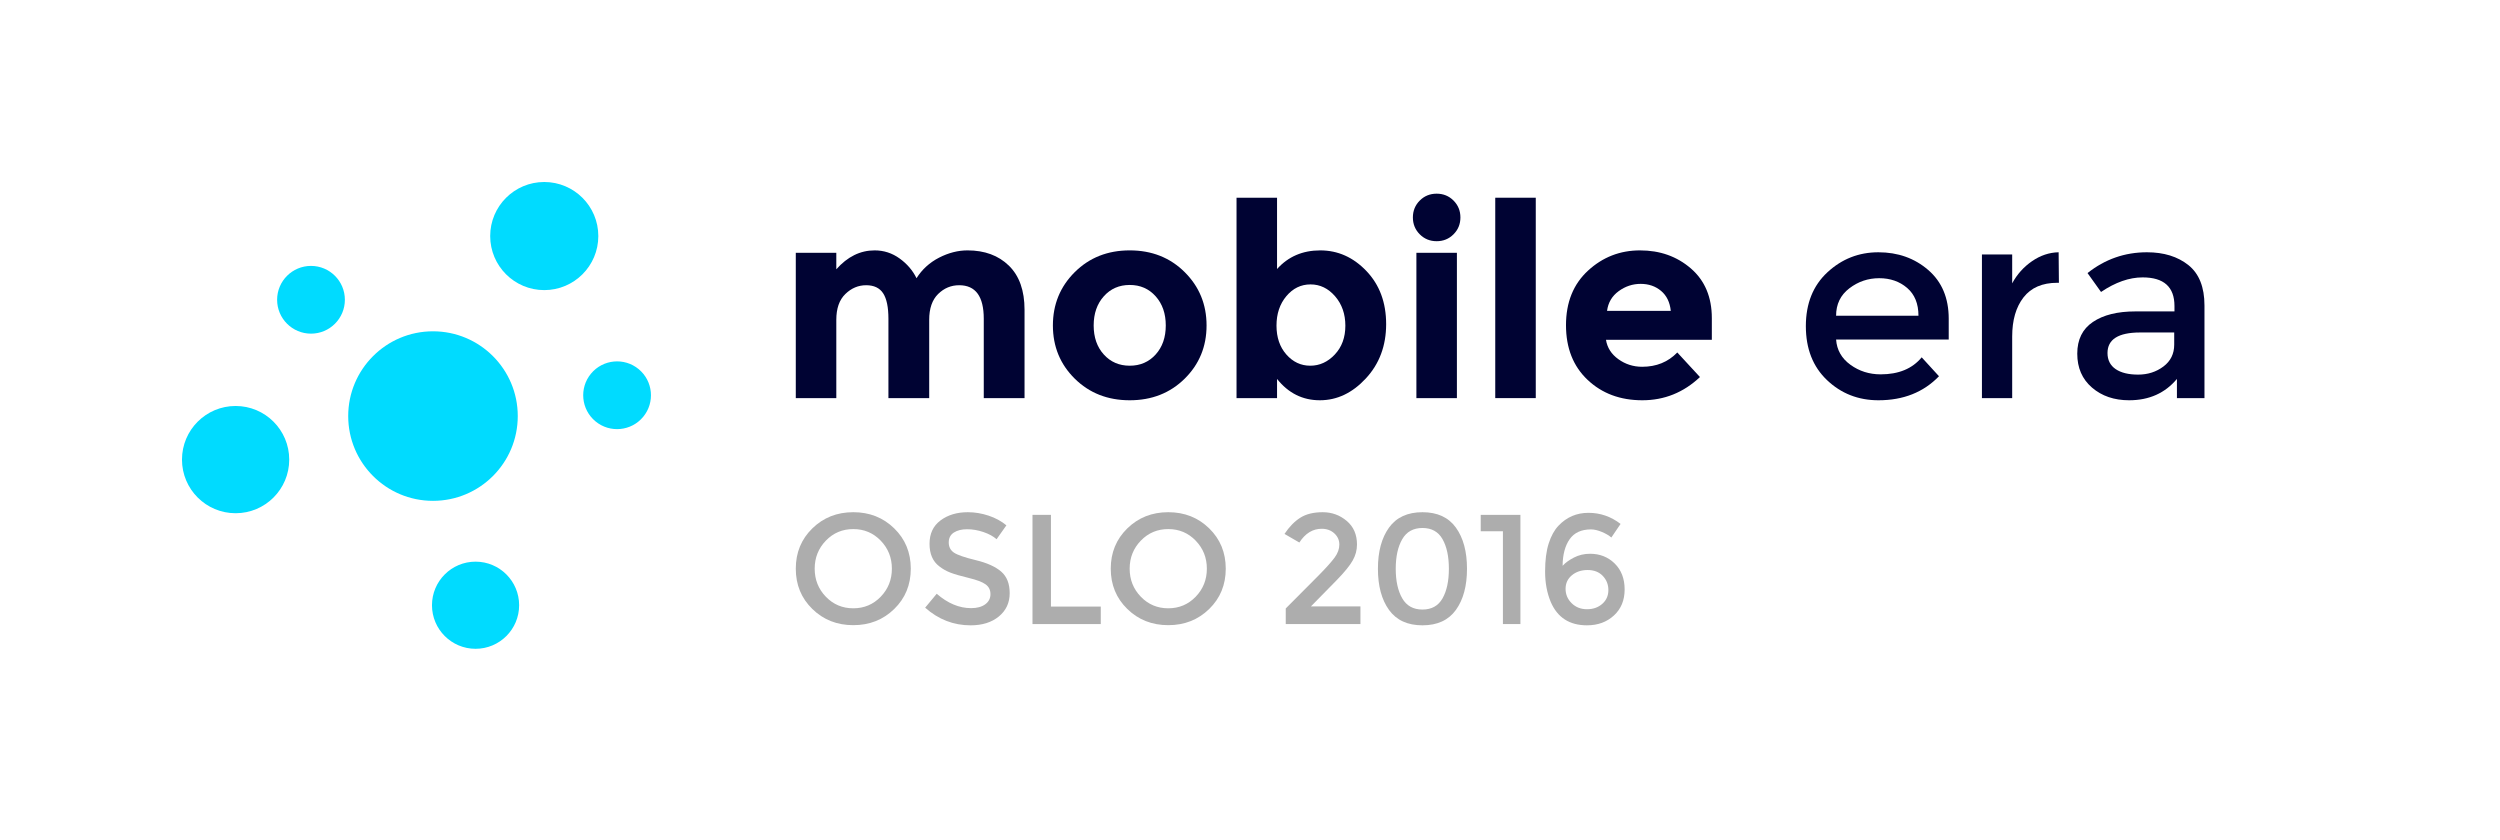
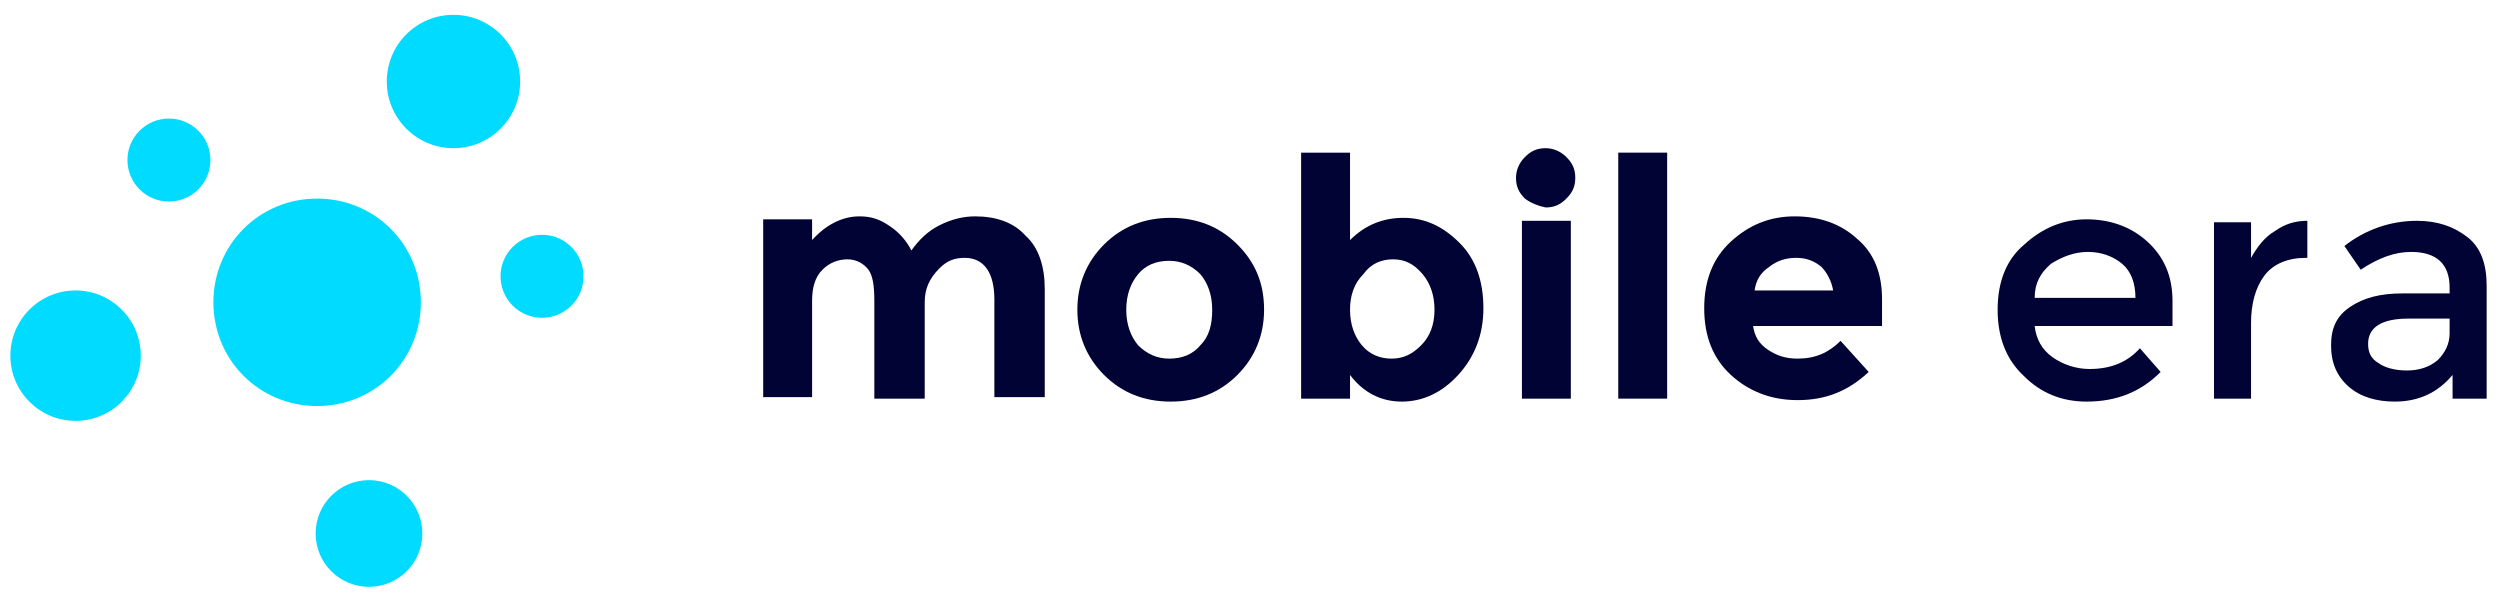
- <svg xmlns="http://www.w3.org/2000/svg" viewBox="0 0 275.333 92.445" height="92.445" width="275.333" xml:space="preserve" id="svg2" version="1.1">
-   <defs id="defs6">
-     <clipPath id="clipPath18" clipPathUnits="userSpaceOnUse">
-       <path id="path16" d="M 0,69.333 H 206.5 V 0 H 0 Z" />
-     </clipPath>
-   </defs>
-   <g transform="matrix(1.333333,0,0,-1.333333,0,92.44467)" id="g10">
-     <g id="g12">
-       <g clip-path="url(#clipPath18)" id="g14">
-         <g transform="translate(42.0796,34.9668)" id="g20">
-           <path id="path22" style="fill:#00dbff;fill-opacity:1;fill-rule:nonzero;stroke:none" d="m 0,0 c 0,-3.49 -2.825,-6.315 -6.315,-6.315 -3.485,0 -6.314,2.825 -6.314,6.315 0,3.485 2.829,6.314 6.314,6.314 C -2.825,6.314 0,3.485 0,0" />
-         </g>
-         <g transform="translate(42.7671,34.9668)" id="g24">
-           <path id="path26" style="fill:#00dbff;fill-opacity:1;fill-rule:nonzero;stroke:none" d="m 0,0 c 0,-3.87 -3.132,-7.003 -7.003,-7.003 -3.864,0 -7.002,3.133 -7.002,7.003 0,3.864 3.138,7.001 7.002,7.001 C -3.132,7.001 0,3.864 0,0" />
-         </g>
-         <g transform="translate(76.752,42.9189)" id="g28">
-           <path id="path30" style="fill:#000333;fill-opacity:1;fill-rule:nonzero;stroke:none" d="m 0,0 v -6.469 h -3.368 v 6.558 c 0,0.952 -0.145,1.651 -0.435,2.097 -0.29,0.446 -0.759,0.669 -1.405,0.669 -0.647,0 -1.22,-0.242 -1.718,-0.725 C -7.425,1.647 -7.673,0.937 -7.673,0 V -6.469 H -11.02 V 5.532 h 3.347 V 4.171 c 0.922,1.041 1.977,1.562 3.167,1.562 0.758,0 1.446,-0.223 2.064,-0.67 0.616,-0.445 1.082,-0.988 1.394,-1.628 0.461,0.729 1.082,1.294 1.862,1.696 0.782,0.401 1.566,0.602 2.354,0.602 1.413,0 2.551,-0.421 3.413,-1.26 C 7.443,3.632 7.875,2.417 7.875,0.825 V -6.469 H 4.507 V 0.089 C 4.507,1.933 3.83,2.855 2.477,2.855 1.808,2.855 1.228,2.613 0.736,2.13 0.246,1.647 0,0.937 0,0" />
-         </g>
-         <g transform="translate(90.3369,42.4502)" id="g32">
-           <path id="path34" style="fill:#000333;fill-opacity:1;fill-rule:nonzero;stroke:none" d="m 0,0 c 0,-0.981 0.279,-1.781 0.837,-2.398 0.558,-0.617 1.271,-0.926 2.142,-0.926 0.87,0 1.583,0.309 2.141,0.926 C 5.678,-1.781 5.956,-0.981 5.956,0 5.956,0.982 5.678,1.785 5.12,2.409 4.562,3.034 3.849,3.346 2.979,3.346 2.108,3.346 1.395,3.034 0.837,2.409 0.279,1.785 0,0.982 0,0 M 9.325,0 C 9.325,-1.74 8.723,-3.205 7.518,-4.395 6.313,-5.584 4.8,-6.179 2.979,-6.179 c -1.823,0 -3.335,0.595 -4.541,1.784 -1.204,1.19 -1.806,2.655 -1.806,4.395 0,1.74 0.602,3.208 1.806,4.406 1.206,1.197 2.718,1.796 4.541,1.796 C 4.8,6.202 6.313,5.603 7.518,4.406 8.723,3.208 9.325,1.74 9.325,0" />
-         </g>
-         <g transform="translate(105.4385,42.4395)" id="g36">
-           <path id="path38" style="fill:#000333;fill-opacity:1;fill-rule:nonzero;stroke:none" d="m 0,0 c 0,-0.975 0.271,-1.77 0.814,-2.387 0.543,-0.617 1.202,-0.926 1.975,-0.926 0.774,0 1.449,0.309 2.029,0.926 0.58,0.617 0.87,1.409 0.87,2.376 0,0.966 -0.282,1.777 -0.847,2.431 C 4.275,3.074 3.6,3.402 2.813,3.402 2.022,3.402 1.357,3.078 0.814,2.431 0.271,1.784 0,0.974 0,0 m 3.614,6.212 c 1.457,0 2.729,-0.568 3.815,-1.706 1.085,-1.138 1.628,-2.599 1.628,-4.383 0,-1.785 -0.558,-3.28 -1.673,-4.484 -1.116,-1.205 -2.383,-1.807 -3.803,-1.807 -1.421,0 -2.6,0.587 -3.536,1.762 V -5.99 h -3.346 v 16.553 h 3.346 v -5.89 c 0.922,1.026 2.111,1.539 3.569,1.539" />
-         </g>
-         <path id="path40" style="fill:#000333;fill-opacity:1;fill-rule:nonzero;stroke:none" d="m 120.34,36.45 h -3.346 v 12.001 h 3.346 z m -3.067,13.529 c -0.379,0.379 -0.569,0.844 -0.569,1.395 0,0.549 0.19,1.014 0.569,1.394 0.378,0.379 0.843,0.568 1.394,0.568 0.55,0 1.015,-0.189 1.394,-0.568 0.379,-0.38 0.569,-0.845 0.569,-1.394 0,-0.551 -0.19,-1.016 -0.569,-1.395 -0.379,-0.379 -0.844,-0.569 -1.394,-0.569 -0.551,0 -1.016,0.19 -1.394,0.569" />
-         <path id="path42" style="fill:#000333;fill-opacity:1;fill-rule:nonzero;stroke:none" d="m 126.854,36.45 h -3.346 v 16.552 h 3.346 z" />
-         <g transform="translate(137.2041,45.3057)" id="g44">
-           <path id="path46" style="fill:#000333;fill-opacity:1;fill-rule:nonzero;stroke:none" d="m 0,0 c -0.461,0.387 -1.023,0.58 -1.685,0.58 -0.661,0 -1.267,-0.201 -1.817,-0.602 -0.551,-0.402 -0.87,-0.945 -0.96,-1.629 H 0.803 C 0.729,-0.937 0.461,-0.387 0,0 M 3.212,-7.116 C 1.858,-8.395 0.27,-9.034 -1.551,-9.034 c -1.821,0 -3.327,0.561 -4.516,1.684 -1.191,1.122 -1.786,2.628 -1.786,4.517 0,1.889 0.607,3.391 1.819,4.506 1.212,1.116 2.643,1.673 4.294,1.673 1.651,0 3.051,-0.498 4.205,-1.494 1.152,-0.997 1.728,-2.365 1.728,-4.105 v -1.785 h -8.744 c 0.104,-0.654 0.446,-1.19 1.027,-1.606 0.58,-0.416 1.234,-0.624 1.962,-0.624 1.175,0 2.142,0.393 2.901,1.182 z" />
-         </g>
-         <g transform="translate(151.6611,43.2534)" id="g48">
-           <path id="path50" style="fill:#000333;fill-opacity:1;fill-rule:nonzero;stroke:none" d="M 0,0 H 6.804 C 6.804,0.996 6.492,1.762 5.867,2.298 5.242,2.833 4.473,3.101 3.559,3.101 2.644,3.101 1.822,2.822 1.094,2.264 0.364,1.707 0,0.952 0,0 M 9.303,-1.963 H 0 c 0.06,-0.863 0.454,-1.558 1.183,-2.086 0.728,-0.528 1.561,-0.792 2.498,-0.792 1.487,0 2.617,0.469 3.39,1.406 L 8.499,-4.997 C 7.22,-6.321 5.555,-6.982 3.503,-6.982 c -1.666,0 -3.083,0.554 -4.25,1.662 -1.168,1.108 -1.751,2.595 -1.751,4.461 0,1.866 0.595,3.35 1.784,4.45 1.19,1.101 2.592,1.651 4.205,1.651 1.613,0 2.986,-0.487 4.116,-1.461 1.13,-0.974 1.696,-2.316 1.696,-4.026 z" />
-         </g>
-         <g transform="translate(169.9316,45.9751)" id="g52">
-           <path id="path54" style="fill:#000333;fill-opacity:1;fill-rule:nonzero;stroke:none" d="M 0,0 C -1.235,0 -2.164,-0.402 -2.789,-1.205 -3.413,-2.008 -3.725,-3.086 -3.725,-4.439 V -9.525 H -6.224 V 2.342 h 2.499 v -2.387 c 0.401,0.744 0.948,1.353 1.639,1.83 0.691,0.475 1.424,0.721 2.197,0.736 L 0.134,0 Z" />
-         </g>
-         <g transform="translate(179.5898,40.8667)" id="g56">
-           <path id="path58" style="fill:#000333;fill-opacity:1;fill-rule:nonzero;stroke:none" d="m 0,0 v 1.004 h -2.812 c -1.798,0 -2.698,-0.566 -2.698,-1.696 0,-0.579 0.224,-1.022 0.669,-1.327 0.445,-0.305 1.068,-0.457 1.862,-0.457 0.796,0 1.492,0.223 2.087,0.669 C -0.297,-1.361 0,-0.759 0,0 M 2.499,-4.417 H 0.224 v 1.584 c -0.982,-1.175 -2.298,-1.762 -3.949,-1.762 -1.235,0 -2.256,0.349 -3.067,1.048 -0.812,0.699 -1.216,1.632 -1.216,2.799 0,1.168 0.431,2.042 1.294,2.622 0.862,0.58 2.028,0.87 3.502,0.87 H 0.021 V 3.19 c 0,1.576 -0.876,2.364 -2.63,2.364 -1.101,0 -2.246,-0.401 -3.436,-1.204 L -7.16,5.911 c 1.442,1.145 3.078,1.718 4.907,1.718 1.398,0 2.539,-0.354 3.425,-1.06 C 2.056,5.863 2.499,4.751 2.499,3.234 Z" />
-         </g>
-         <g transform="translate(72.746,24.6768)" id="g60">
-           <path id="path62" style="fill:#adadad;fill-opacity:1;fill-rule:nonzero;stroke:none" d="M 0,0 C -0.615,0.637 -1.37,0.955 -2.265,0.955 -3.16,0.955 -3.915,0.637 -4.53,0 c -0.615,-0.637 -0.923,-1.409 -0.923,-2.316 0,-0.909 0.308,-1.681 0.923,-2.318 0.615,-0.637 1.37,-0.955 2.265,-0.955 0.895,0 1.65,0.318 2.265,0.955 0.615,0.637 0.923,1.409 0.923,2.318 C 0.923,-1.409 0.615,-0.637 0,0 m 1.117,-5.646 c -0.912,-0.891 -2.039,-1.336 -3.382,-1.336 -1.342,0 -2.469,0.445 -3.381,1.336 -0.912,0.89 -1.368,2 -1.368,3.33 0,1.329 0.456,2.438 1.368,3.329 0.912,0.89 2.039,1.336 3.381,1.336 1.343,0 2.47,-0.446 3.382,-1.336 0.912,-0.891 1.368,-2 1.368,-3.329 0,-1.33 -0.456,-2.44 -1.368,-3.33" />
-         </g>
-         <g transform="translate(79.8832,25.6182)" id="g64">
-           <path id="path66" style="fill:#adadad;fill-opacity:1;fill-rule:nonzero;stroke:none" d="m 0,0 c -0.443,0 -0.807,-0.09 -1.091,-0.27 -0.284,-0.181 -0.426,-0.455 -0.426,-0.82 0,-0.366 0.142,-0.645 0.426,-0.839 0.284,-0.194 0.889,-0.402 1.814,-0.626 0.924,-0.223 1.621,-0.538 2.09,-0.942 0.469,-0.404 0.704,-1 0.704,-1.787 0,-0.787 -0.297,-1.427 -0.891,-1.917 -0.594,-0.49 -1.372,-0.736 -2.336,-0.736 -1.411,0 -2.663,0.487 -3.756,1.458 l 0.955,1.15 c 0.912,-0.792 1.859,-1.188 2.84,-1.188 0.49,0 0.879,0.105 1.168,0.316 0.288,0.211 0.432,0.491 0.432,0.839 0,0.348 -0.135,0.62 -0.407,0.813 -0.27,0.195 -0.738,0.37 -1.4,0.529 -0.662,0.16 -1.166,0.305 -1.51,0.439 -0.343,0.134 -0.649,0.308 -0.916,0.522 -0.534,0.405 -0.8,1.025 -0.8,1.859 0,0.835 0.303,1.478 0.91,1.93 0.606,0.452 1.357,0.677 2.252,0.677 0.576,0 1.148,-0.095 1.716,-0.284 0.568,-0.189 1.058,-0.456 1.471,-0.8 L 2.433,-0.825 C 2.166,-0.585 1.805,-0.387 1.349,-0.231 0.893,-0.077 0.442,0 0,0" />
-         </g>
-         <g transform="translate(85.2836,17.7852)" id="g68">
-           <path id="path70" style="fill:#adadad;fill-opacity:1;fill-rule:nonzero;stroke:none" d="M 0,0 V 9.021 H 1.523 V 1.445 H 5.64 V 0 Z" />
-         </g>
-         <g transform="translate(98.7631,24.6768)" id="g72">
-           <path id="path74" style="fill:#adadad;fill-opacity:1;fill-rule:nonzero;stroke:none" d="M 0,0 C -0.615,0.637 -1.37,0.955 -2.265,0.955 -3.16,0.955 -3.915,0.637 -4.53,0 c -0.616,-0.637 -0.923,-1.409 -0.923,-2.316 0,-0.909 0.307,-1.681 0.923,-2.318 0.615,-0.637 1.37,-0.955 2.265,-0.955 0.895,0 1.65,0.318 2.265,0.955 0.615,0.637 0.923,1.409 0.923,2.318 C 0.923,-1.409 0.615,-0.637 0,0 m 1.116,-5.646 c -0.912,-0.891 -2.039,-1.336 -3.381,-1.336 -1.342,0 -2.469,0.445 -3.381,1.336 -0.913,0.89 -1.369,2 -1.369,3.33 0,1.329 0.456,2.438 1.369,3.329 0.912,0.89 2.039,1.336 3.381,1.336 1.342,0 2.469,-0.446 3.381,-1.336 0.912,-0.891 1.368,-2 1.368,-3.329 0,-1.33 -0.456,-2.44 -1.368,-3.33" />
-         </g>
-         <g transform="translate(110.2426,23.2822)" id="g76">
-           <path id="path78" style="fill:#adadad;fill-opacity:1;fill-rule:nonzero;stroke:none" d="m 0,0 c 0.258,0.354 0.387,0.71 0.387,1.071 0,0.362 -0.138,0.669 -0.413,0.923 -0.276,0.254 -0.624,0.381 -1.045,0.381 -0.74,0 -1.356,-0.379 -1.846,-1.136 l -1.226,0.71 c 0.396,0.594 0.832,1.041 1.31,1.342 0.478,0.302 1.093,0.452 1.846,0.452 0.752,0 1.413,-0.239 1.98,-0.717 C 1.562,2.549 1.845,1.898 1.845,1.071 1.845,0.607 1.725,0.164 1.483,-0.258 1.243,-0.68 0.8,-1.222 0.154,-1.884 L -1.962,-4.039 H 2.129 V -5.497 H -4.04 v 1.29 l 2.736,2.749 C -0.693,-0.839 -0.259,-0.352 0,0" />
-         </g>
-         <g transform="translate(115.8237,24.793)" id="g80">
-           <path id="path82" style="fill:#adadad;fill-opacity:1;fill-rule:nonzero;stroke:none" d="m 0,0 c -0.357,-0.62 -0.536,-1.433 -0.536,-2.439 0,-1.007 0.179,-1.82 0.536,-2.44 0.356,-0.619 0.914,-0.929 1.671,-0.929 0.757,0 1.31,0.308 1.658,0.923 0.349,0.615 0.525,1.43 0.525,2.446 0,1.014 -0.176,1.83 -0.525,2.445 C 2.981,0.621 2.428,0.929 1.671,0.929 0.914,0.929 0.356,0.619 0,0 m -1.091,-5.84 c -0.61,0.847 -0.916,1.981 -0.916,3.401 0,1.419 0.306,2.552 0.916,3.4 0.612,0.848 1.531,1.271 2.762,1.271 1.23,0 2.151,-0.423 2.762,-1.271 0.611,-0.848 0.917,-1.981 0.917,-3.4 0,-1.42 -0.306,-2.554 -0.917,-3.401 -0.611,-0.847 -1.532,-1.271 -2.762,-1.271 -1.231,0 -2.15,0.424 -2.762,1.271" />
-         </g>
-         <g transform="translate(122.308,26.8057)" id="g84">
-           <path id="path86" style="fill:#adadad;fill-opacity:1;fill-rule:nonzero;stroke:none" d="M 0,0 H 3.278 V -9.02 H 1.833 v 7.666 l -1.833,0 z" />
-         </g>
-         <g transform="translate(131.142,22.25)" id="g88">
-           <path id="path90" style="fill:#adadad;fill-opacity:1;fill-rule:nonzero;stroke:none" d="m 0,0 c -0.521,0 -0.955,-0.144 -1.303,-0.432 -0.348,-0.289 -0.523,-0.663 -0.523,-1.123 0,-0.461 0.168,-0.856 0.504,-1.187 0.335,-0.331 0.757,-0.497 1.264,-0.497 0.508,0 0.929,0.148 1.265,0.445 0.336,0.297 0.503,0.676 0.503,1.136 0,0.46 -0.154,0.851 -0.464,1.175 C 0.936,-0.161 0.52,0 0,0 m 0.277,3.355 c -0.799,0 -1.388,-0.27 -1.767,-0.812 -0.379,-0.542 -0.574,-1.273 -0.581,-2.194 0.215,0.241 0.525,0.466 0.929,0.677 0.405,0.211 0.852,0.317 1.342,0.317 0.809,0 1.486,-0.27 2.033,-0.807 0.546,-0.538 0.82,-1.252 0.82,-2.142 0,-0.891 -0.295,-1.607 -0.885,-2.149 -0.589,-0.542 -1.331,-0.813 -2.226,-0.813 -1.445,0 -2.443,0.645 -2.994,1.935 -0.309,0.74 -0.465,1.575 -0.465,2.504 0,0.93 0.099,1.703 0.297,2.323 0.199,0.62 0.469,1.11 0.814,1.471 0.671,0.706 1.494,1.059 2.47,1.059 0.977,0 1.861,-0.306 2.653,-0.916 L 1.955,2.685 C 1.758,2.856 1.493,3.012 1.162,3.149 0.83,3.287 0.536,3.355 0.277,3.355" />
-         </g>
-         <g transform="translate(49.4209,49.8354)" id="g92">
-           <path id="path94" style="fill:#00dbff;fill-opacity:1;fill-rule:nonzero;stroke:none" d="m 0,0 c 0,-2.466 -1.999,-4.465 -4.465,-4.465 -2.467,0 -4.466,1.999 -4.466,4.465 0,2.466 1.999,4.465 4.466,4.465 C -1.999,4.465 0,2.466 0,0" />
-         </g>
-         <g transform="translate(28.4868,44.5718)" id="g96">
-           <path id="path98" style="fill:#00dbff;fill-opacity:1;fill-rule:nonzero;stroke:none" d="m 0,0 c 0,-1.545 -1.253,-2.798 -2.798,-2.798 -1.546,0 -2.799,1.253 -2.799,2.798 0,1.545 1.253,2.798 2.799,2.798 C -1.253,2.798 0,1.545 0,0" />
-         </g>
-         <g transform="translate(42.8805,19.3418)" id="g100">
-           <path id="path102" style="fill:#00dbff;fill-opacity:1;fill-rule:nonzero;stroke:none" d="m 0,0 c 0,-1.988 -1.611,-3.599 -3.599,-3.599 -1.988,0 -3.6,1.611 -3.6,3.599 0,1.988 1.612,3.599 3.6,3.599 C -1.611,3.599 0,1.988 0,0" />
-         </g>
-         <g transform="translate(49.1899,34.5273)" id="g104">
-           <path id="path106" style="fill:#00dbff;fill-opacity:1;fill-rule:nonzero;stroke:none" d="M 0,0 C -1.191,0.983 -1.361,2.748 -0.377,3.939 0.607,5.131 2.371,5.3 3.563,4.316 4.754,3.333 4.923,1.569 3.939,0.377 2.955,-0.815 1.191,-0.983 0,0" />
-         </g>
-         <g transform="translate(23.8901,31.3701)" id="g108">
-           <path id="path110" style="fill:#00dbff;fill-opacity:1;fill-rule:nonzero;stroke:none" d="m 0,0 c 0,-2.446 -1.983,-4.429 -4.429,-4.429 -2.447,0 -4.429,1.983 -4.429,4.429 0,2.447 1.982,4.429 4.429,4.429 C -1.983,4.429 0,2.447 0,0" />
-         </g>
-       </g>
-     </g>
-   </g>
+ <svg xmlns="http://www.w3.org/2000/svg" version="1.1" id="Layer_1" x="0px" y="0px" viewBox="0 0 168.7 41.3" style="enable-background:new 0 0 168.7 41.3;" xml:space="preserve">
+   <style type="text/css">
+ 	.st0{fill:#000333;}
+ 	.st1{fill:#00DBFF;}
+ </style>
+   <path class="st0" d="M62.4,20.4v6.5h-3.4v-6.6c0-1-0.1-1.7-0.4-2.1c-0.3-0.4-0.8-0.7-1.4-0.7c-0.6,0-1.2,0.2-1.7,0.7  c-0.5,0.5-0.7,1.2-0.7,2.1v6.5h-3.3v-12h3.3v1.4c0.9-1,2-1.6,3.2-1.6c0.8,0,1.4,0.2,2.1,0.7c0.6,0.4,1.1,1,1.4,1.6  c0.5-0.7,1.1-1.3,1.9-1.7c0.8-0.4,1.6-0.6,2.4-0.6c1.4,0,2.6,0.4,3.4,1.3c0.9,0.8,1.3,2.1,1.3,3.6v7.3h-3.4v-6.6  c0-1.8-0.7-2.8-2-2.8c-0.7,0-1.2,0.2-1.7,0.7C62.7,18.8,62.4,19.5,62.4,20.4" />
+   <path class="st0" d="M85.3,20.9c0,1.7-0.6,3.2-1.8,4.4c-1.2,1.2-2.7,1.8-4.5,1.8c-1.8,0-3.3-0.6-4.5-1.8c-1.2-1.2-1.8-2.7-1.8-4.4  s0.6-3.2,1.8-4.4c1.2-1.2,2.7-1.8,4.5-1.8c1.8,0,3.3,0.6,4.5,1.8C84.7,17.7,85.3,19.1,85.3,20.9 M76,20.9c0,1,0.3,1.8,0.8,2.4  c0.6,0.6,1.3,0.9,2.1,0.9c0.9,0,1.6-0.3,2.1-0.9c0.6-0.6,0.8-1.4,0.8-2.4c0-1-0.3-1.8-0.8-2.4c-0.6-0.6-1.3-0.9-2.1-0.9  c-0.9,0-1.6,0.3-2.1,0.9C76.3,19.1,76,19.9,76,20.9" />
+   <path class="st0" d="M94.7,14.7c1.5,0,2.7,0.6,3.8,1.7c1.1,1.1,1.6,2.6,1.6,4.4c0,1.8-0.6,3.3-1.7,4.5c-1.1,1.2-2.4,1.8-3.8,1.8  c-1.4,0-2.6-0.6-3.5-1.8v1.6h-3.3V10.3h3.3v5.9C92.1,15.2,93.3,14.7,94.7,14.7 M91.1,20.9c0,1,0.3,1.8,0.8,2.4  c0.5,0.6,1.2,0.9,2,0.9c0.8,0,1.4-0.3,2-0.9c0.6-0.6,0.9-1.4,0.9-2.4c0-1-0.3-1.8-0.8-2.4c-0.6-0.7-1.2-1-2-1c-0.8,0-1.5,0.3-2,1  C91.4,19.1,91.1,19.9,91.1,20.9" />
+   <path class="st0" d="M102.9,13.4c-0.4-0.4-0.6-0.8-0.6-1.4c0-0.5,0.2-1,0.6-1.4c0.4-0.4,0.8-0.6,1.4-0.6c0.5,0,1,0.2,1.4,0.6  c0.4,0.4,0.6,0.8,0.6,1.4c0,0.6-0.2,1-0.6,1.4c-0.4,0.4-0.8,0.6-1.4,0.6C103.8,13.9,103.3,13.7,102.9,13.4 M106,26.9h-3.3v-12h3.3  V26.9z" />
+   <rect x="109.2" y="10.3" class="st0" width="3.3" height="16.6" />
+   <path class="st0" d="M126.1,25.1c-1.4,1.3-2.9,1.9-4.8,1.9c-1.8,0-3.3-0.6-4.5-1.7c-1.2-1.1-1.8-2.6-1.8-4.5c0-1.9,0.6-3.4,1.8-4.5  c1.2-1.1,2.6-1.7,4.3-1.7c1.7,0,3.1,0.5,4.2,1.5c1.2,1,1.7,2.4,1.7,4.1v1.8h-8.7c0.1,0.7,0.4,1.2,1,1.6c0.6,0.4,1.2,0.6,2,0.6  c1.2,0,2.1-0.4,2.9-1.2L126.1,25.1z M122.9,18c-0.5-0.4-1-0.6-1.7-0.6c-0.7,0-1.3,0.2-1.8,0.6c-0.6,0.4-0.9,0.9-1,1.6h5.3  C123.6,19,123.3,18.4,122.9,18" />
+   <path class="st0" d="M146.6,22h-9.3c0.1,0.9,0.5,1.6,1.2,2.1c0.7,0.5,1.6,0.8,2.5,0.8c1.5,0,2.6-0.5,3.4-1.4l1.4,1.6  c-1.3,1.3-2.9,2-5,2c-1.7,0-3.1-0.6-4.2-1.7c-1.2-1.1-1.8-2.6-1.8-4.5c0-1.9,0.6-3.4,1.8-4.4c1.2-1.1,2.6-1.7,4.2-1.7  c1.6,0,3,0.5,4.1,1.5c1.1,1,1.7,2.3,1.7,4V22z M137.3,20.1h6.8c0-1-0.3-1.8-0.9-2.3c-0.6-0.5-1.4-0.8-2.3-0.8  c-0.9,0-1.7,0.3-2.5,0.8C137.7,18.4,137.3,19.1,137.3,20.1" />
+   <path class="st0" d="M155.6,17.4c-1.2,0-2.2,0.4-2.8,1.2c-0.6,0.8-0.9,1.9-0.9,3.2v5.1h-2.5V15h2.5v2.4c0.4-0.7,0.9-1.4,1.6-1.8  c0.7-0.5,1.4-0.7,2.2-0.7l0,2.5H155.6z" />
+   <path class="st0" d="M167.8,26.9h-2.3v-1.6c-1,1.2-2.3,1.8-3.9,1.8c-1.2,0-2.3-0.3-3.1-1c-0.8-0.7-1.2-1.6-1.2-2.8  c0-1.2,0.4-2,1.3-2.6c0.9-0.6,2-0.9,3.5-0.9h3.2v-0.4c0-1.6-0.9-2.4-2.6-2.4c-1.1,0-2.2,0.4-3.4,1.2l-1.1-1.6  c1.4-1.1,3.1-1.7,4.9-1.7c1.4,0,2.5,0.4,3.4,1.1c0.9,0.7,1.3,1.8,1.3,3.3V26.9z M165.3,22.5v-1h-2.8c-1.8,0-2.7,0.6-2.7,1.7  c0,0.6,0.2,1,0.7,1.3c0.4,0.3,1.1,0.5,1.9,0.5c0.8,0,1.5-0.2,2.1-0.7C165,23.8,165.3,23.2,165.3,22.5" />
+   <circle class="st1" cx="30.6" cy="5.5" r="4.5" />
+   <circle class="st1" cx="11.4" cy="10.8" r="2.8" />
+   <circle class="st1" cx="24.9" cy="36" r="3.6" />
+   <ellipse transform="matrix(0.6365 -0.7713 0.7713 0.6365 -1.0655 35.035)" class="st1" cx="36.6" cy="18.6" rx="2.8" ry="2.8" />
+   <circle class="st1" cx="5.1" cy="24" r="4.4" />
+   <path class="st1" d="M28.4,20.4c0,3.9-3.1,7-7,7c-3.9,0-7-3.1-7-7c0-3.9,3.1-7,7-7C25.3,13.4,28.4,16.5,28.4,20.4" />
</svg>
